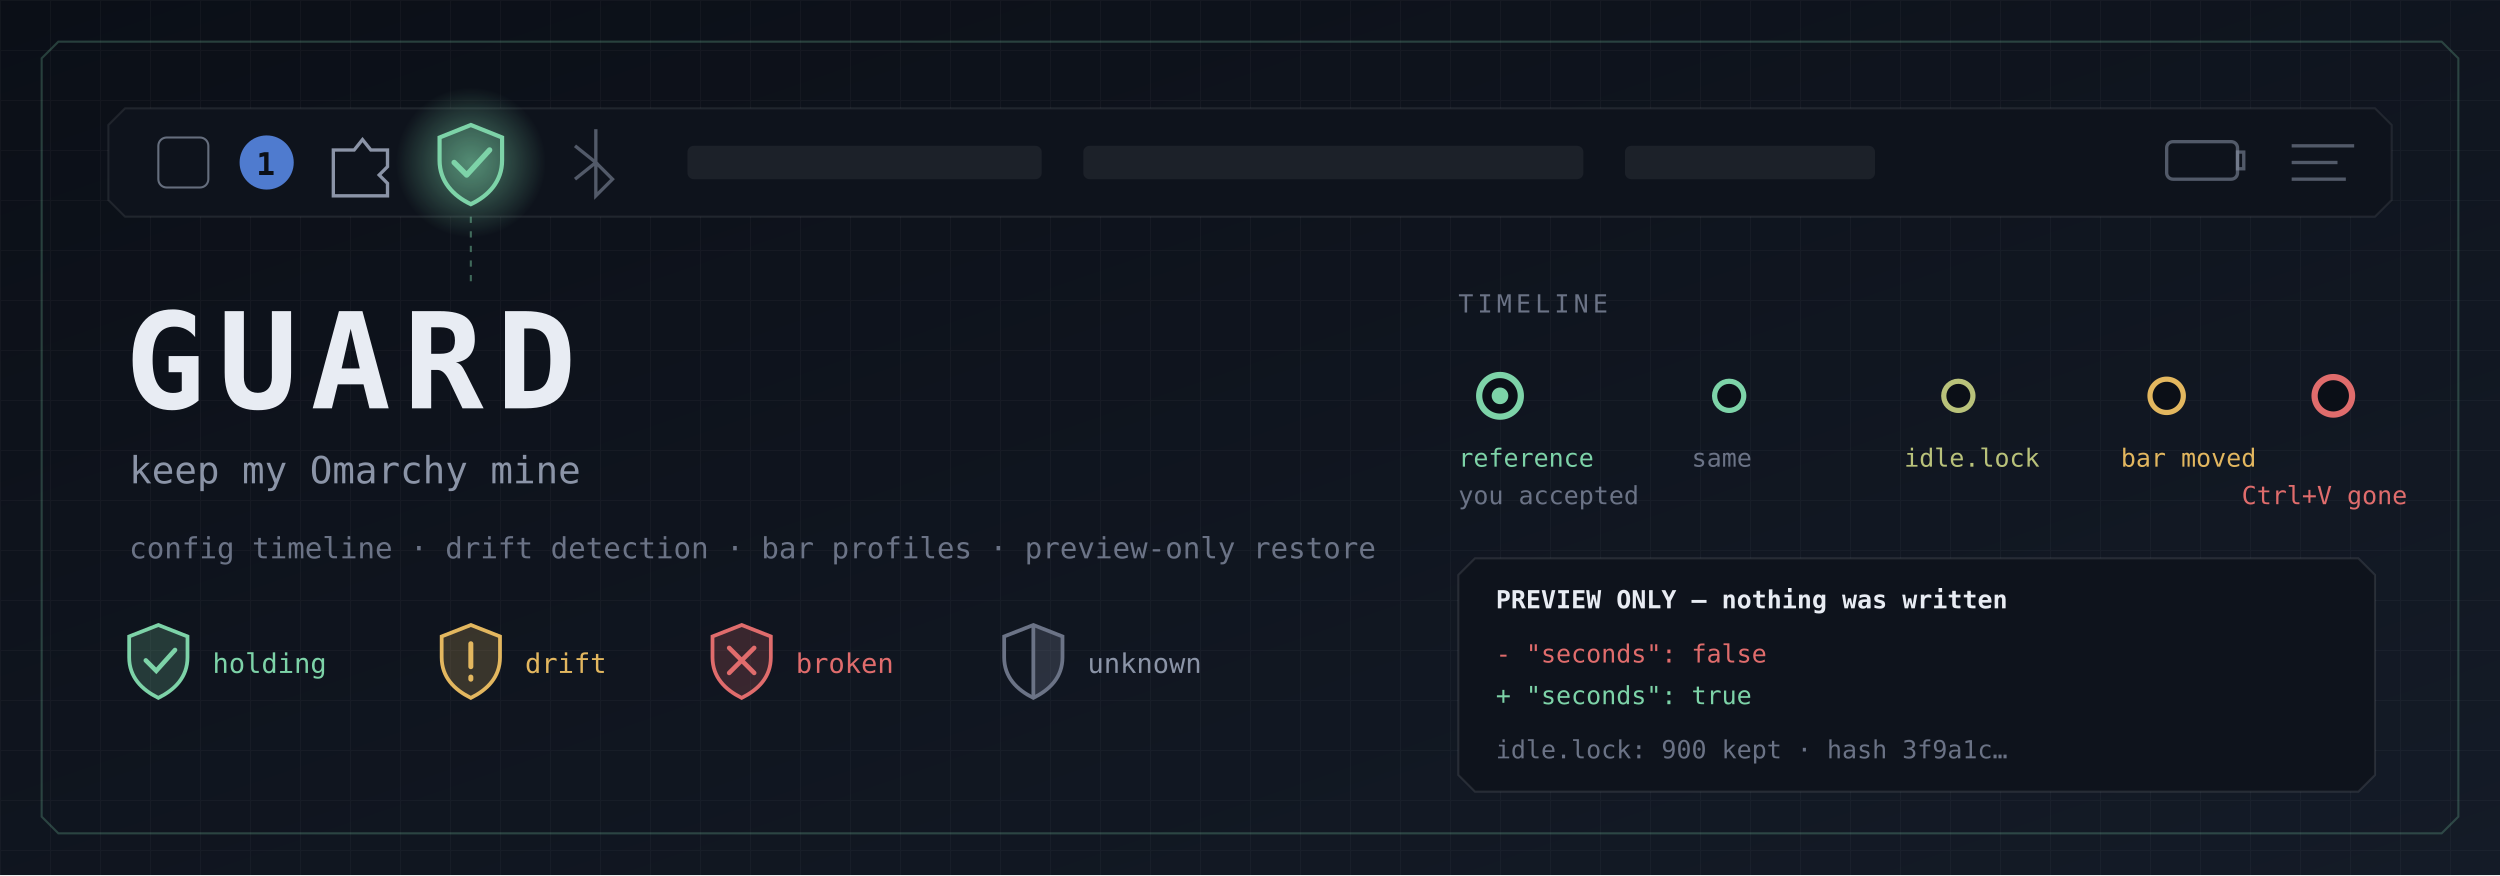
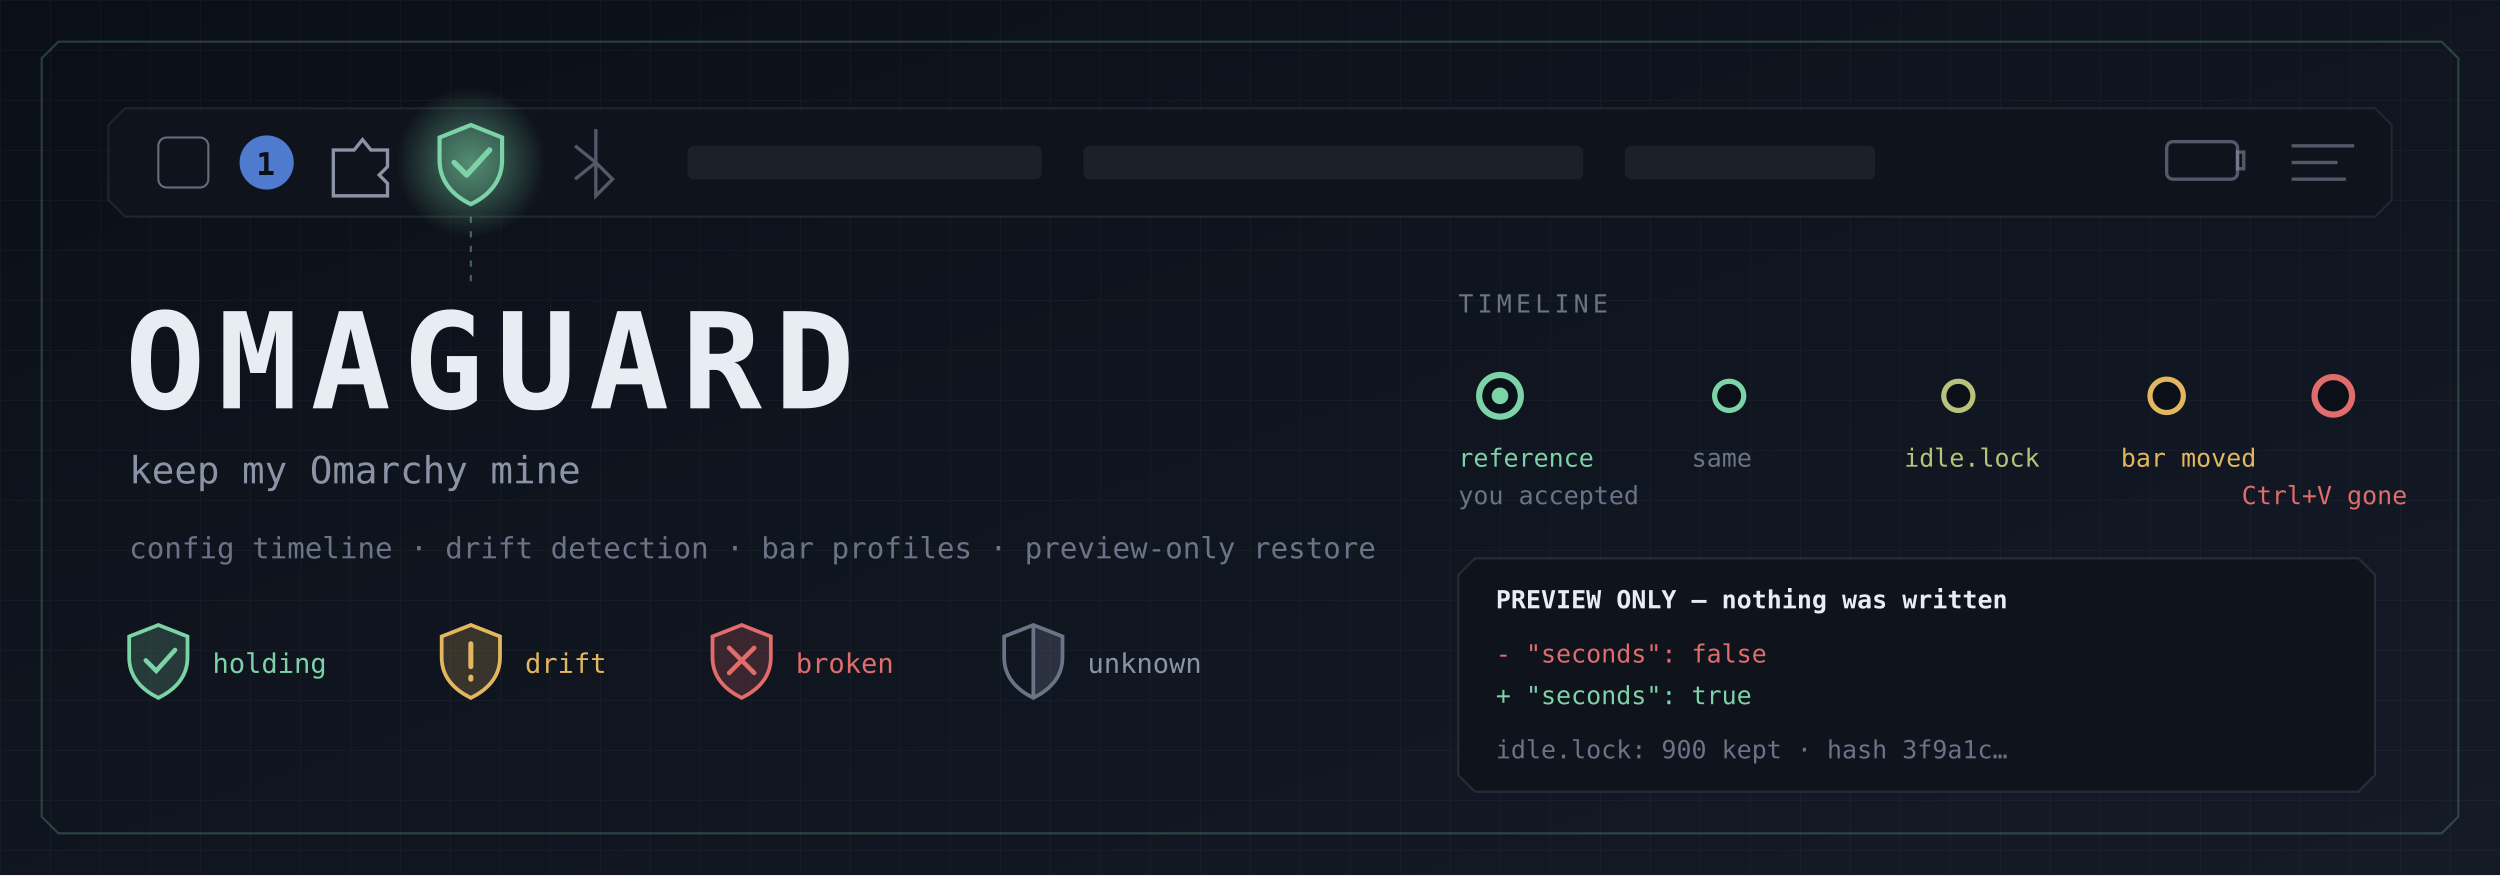
<svg xmlns="http://www.w3.org/2000/svg" viewBox="0 0 1200 420" width="1200" height="420" role="img" aria-labelledby="t d">
  <defs>
    <linearGradient id="bg" x1="0" y1="0" x2="1" y2="1">
      <stop offset="0" stop-color="#0b0f17" />
      <stop offset="1" stop-color="#141b27" />
    </linearGradient>
    <radialGradient id="glow" cx="0.5" cy="0.5" r="0.5">
      <stop offset="0" stop-color="#7dd3a8" stop-opacity="0.55" />
      <stop offset="1" stop-color="#7dd3a8" stop-opacity="0" />
    </radialGradient>
    <linearGradient id="line" x1="0" x2="1">
      <stop offset="0" stop-color="#7dd3a8" />
      <stop offset="0.62" stop-color="#e3b75f" />
      <stop offset="1" stop-color="#e06c6c" />
    </linearGradient>
    <pattern id="grid" width="24" height="24" patternUnits="userSpaceOnUse">
      <path d="M24 0H0V24" fill="none" stroke="#ffffff" stroke-opacity="0.035" />
    </pattern>
  </defs>
  <rect width="1200" height="420" fill="url(#bg)" />
  <rect width="1200" height="420" fill="url(#grid)" />
  <path d="M28 20H1172L1180 28V392L1172 400H28L20 392V28Z" fill="none" stroke="#7dd3a8" stroke-opacity="0.25" />
  <path d="M60 52H1140L1148 60V96L1140 104H60L52 96V60Z" fill="#0e131c" stroke="#ffffff" stroke-opacity="0.08" />
  <g font-family="JetBrains Mono, monospace" font-size="15" fill="#8b94a7">
    <rect x="76" y="66" width="24" height="24" rx="4" fill="none" stroke="#8b94a7" stroke-opacity="0.7" />
    <circle cx="128" cy="78" r="13" fill="#5b8def" fill-opacity="0.85" />
    <text x="123" y="84" fill="#0b0f17" font-weight="700">1</text>
    <path d="M160 72h10l4-5 4 5h8v8l-4 4 4 4v6h-26z" fill="none" stroke="#8b94a7" stroke-width="1.6" />
  </g>
  <circle cx="226" cy="78" r="36" fill="url(#glow)" />
  <path d="M226 60l15 6v11c0 10-6.5 17-15 21-8.5-4-15-11-15-21V66z" fill="#7dd3a8" fill-opacity="0.18" stroke="#7dd3a8" stroke-width="2" />
  <path d="M218 78l6 6 11-12" fill="none" stroke="#7dd3a8" stroke-width="2.6" stroke-linecap="round" stroke-linejoin="round" />
  <g stroke="#8b94a7" stroke-opacity="0.55" stroke-width="1.6" fill="none">
    <path d="M276 70l10 8-10 8M286 62v32l8-8-8-8" />
    <rect x="1040" y="68" width="34" height="18" rx="3" />
    <rect x="1074" y="73" width="3" height="8" />
    <path d="M1100 70h30M1100 78h22M1100 86h26" />
  </g>
  <g fill="#ffffff" fill-opacity="0.06">
    <rect x="330" y="70" width="170" height="16" rx="3" />
    <rect x="520" y="70" width="240" height="16" rx="3" />
    <rect x="780" y="70" width="120" height="16" rx="3" />
  </g>
  <path d="M226 104v34" stroke="#7dd3a8" stroke-opacity="0.45" stroke-dasharray="3 4" />
  <g font-family="JetBrains Mono, monospace">
-     <text x="60" y="196" font-size="64" font-weight="800" fill="#e8ecf3" letter-spacing="6">GUARD</text>
+     <text x="60" y="196" font-size="64" font-weight="800" fill="#e8ecf3" letter-spacing="6">OMAGUARD</text>
    <text x="62" y="232" font-size="18" fill="#8b94a7">keep my Omarchy mine</text>
    <text x="62" y="268" font-size="14" fill="#6b7386">config timeline · drift detection · bar profiles · preview-only restore</text>
  </g>
  <g font-family="JetBrains Mono, monospace" font-size="13">
    <g transform="translate(62 300)">
      <path d="M14 0l14 5.5v10C28 25 22 31 14 35 6 31 0 25 0 15.5v-10z" fill="#7dd3a8" fill-opacity="0.2" stroke="#7dd3a8" stroke-width="1.8" />
      <path d="M8 17l5 5 9-10" fill="none" stroke="#7dd3a8" stroke-width="2.2" stroke-linecap="round" />
      <text x="40" y="23" fill="#7dd3a8">holding</text>
    </g>
    <g transform="translate(212 300)">
      <path d="M14 0l14 5.5v10C28 25 22 31 14 35 6 31 0 25 0 15.5v-10z" fill="#e3b75f" fill-opacity="0.2" stroke="#e3b75f" stroke-width="1.8" />
      <path d="M14 9v11M14 25v1" stroke="#e3b75f" stroke-width="2.4" stroke-linecap="round" />
      <text x="40" y="23" fill="#e3b75f">drift</text>
    </g>
    <g transform="translate(342 300)">
      <path d="M14 0l14 5.5v10C28 25 22 31 14 35 6 31 0 25 0 15.5v-10z" fill="#e06c6c" fill-opacity="0.2" stroke="#e06c6c" stroke-width="1.8" />
      <path d="M8 11l12 12M20 11L8 23" stroke="#e06c6c" stroke-width="2.2" stroke-linecap="round" />
      <text x="40" y="23" fill="#e06c6c">broken</text>
    </g>
    <g transform="translate(482 300)">
      <path d="M14 0l14 5.5v10C28 25 22 31 14 35 6 31 0 25 0 15.5v-10z" fill="none" stroke="#6b7386" stroke-width="1.8" />
      <path d="M14 0v35" stroke="#6b7386" stroke-width="1.8" />
      <path d="M14 0l14 5.5v10C28 25 22 31 14 35z" fill="#6b7386" fill-opacity="0.3" />
      <text x="40" y="23" fill="#8b94a7">unknown</text>
    </g>
  </g>
  <g transform="translate(700 150)" font-family="JetBrains Mono, monospace" font-size="12">
    <text x="0" y="0" fill="#6b7386" letter-spacing="2">TIMELINE</text>
    <path d="M10 40H440" stroke="url(#line)" stroke-width="3" stroke-linecap="round" />
    <g>
      <circle cx="20" cy="40" r="10" fill="#0b0f17" stroke="#7dd3a8" stroke-width="3" />
      <circle cx="20" cy="40" r="4" fill="#7dd3a8" />
      <text x="0" y="74" fill="#7dd3a8">reference</text>
      <text x="0" y="92" fill="#6b7386">you accepted</text>
    </g>
    <circle cx="130" cy="40" r="7" fill="#0b0f17" stroke="#7dd3a8" stroke-width="2.5" />
    <text x="112" y="74" fill="#6b7386">same</text>
    <circle cx="240" cy="40" r="7" fill="#0b0f17" stroke="#b9c27a" stroke-width="2.5" />
    <text x="214" y="74" fill="#b9c27a">idle.lock</text>
    <circle cx="340" cy="40" r="8" fill="#0b0f17" stroke="#e3b75f" stroke-width="2.5" />
    <text x="318" y="74" fill="#e3b75f">bar moved</text>
    <circle cx="420" cy="40" r="9" fill="#0b0f17" stroke="#e06c6c" stroke-width="3" />
    <text x="376" y="92" fill="#e06c6c">Ctrl+V gone</text>
    <path d="M8 118H432L440 126V222L432 230H8L0 222V126Z" fill="#0e131c" stroke="#ffffff" stroke-opacity="0.1" />
    <text x="18" y="142" fill="#e8ecf3" font-weight="700">PREVIEW ONLY — nothing was written</text>
    <text x="18" y="168" fill="#e06c6c">- "seconds": false</text>
    <text x="18" y="188" fill="#7dd3a8">+ "seconds": true</text>
    <text x="18" y="214" fill="#6b7386">idle.lock: 900 kept · hash 3f9a1c…</text>
  </g>
  <g transform="translate(700 400)" font-family="JetBrains Mono, monospace" font-size="12">
  </g>
  <g transform="translate(700 36)" font-family="JetBrains Mono, monospace" font-size="12" opacity="0">
  </g>
</svg>
